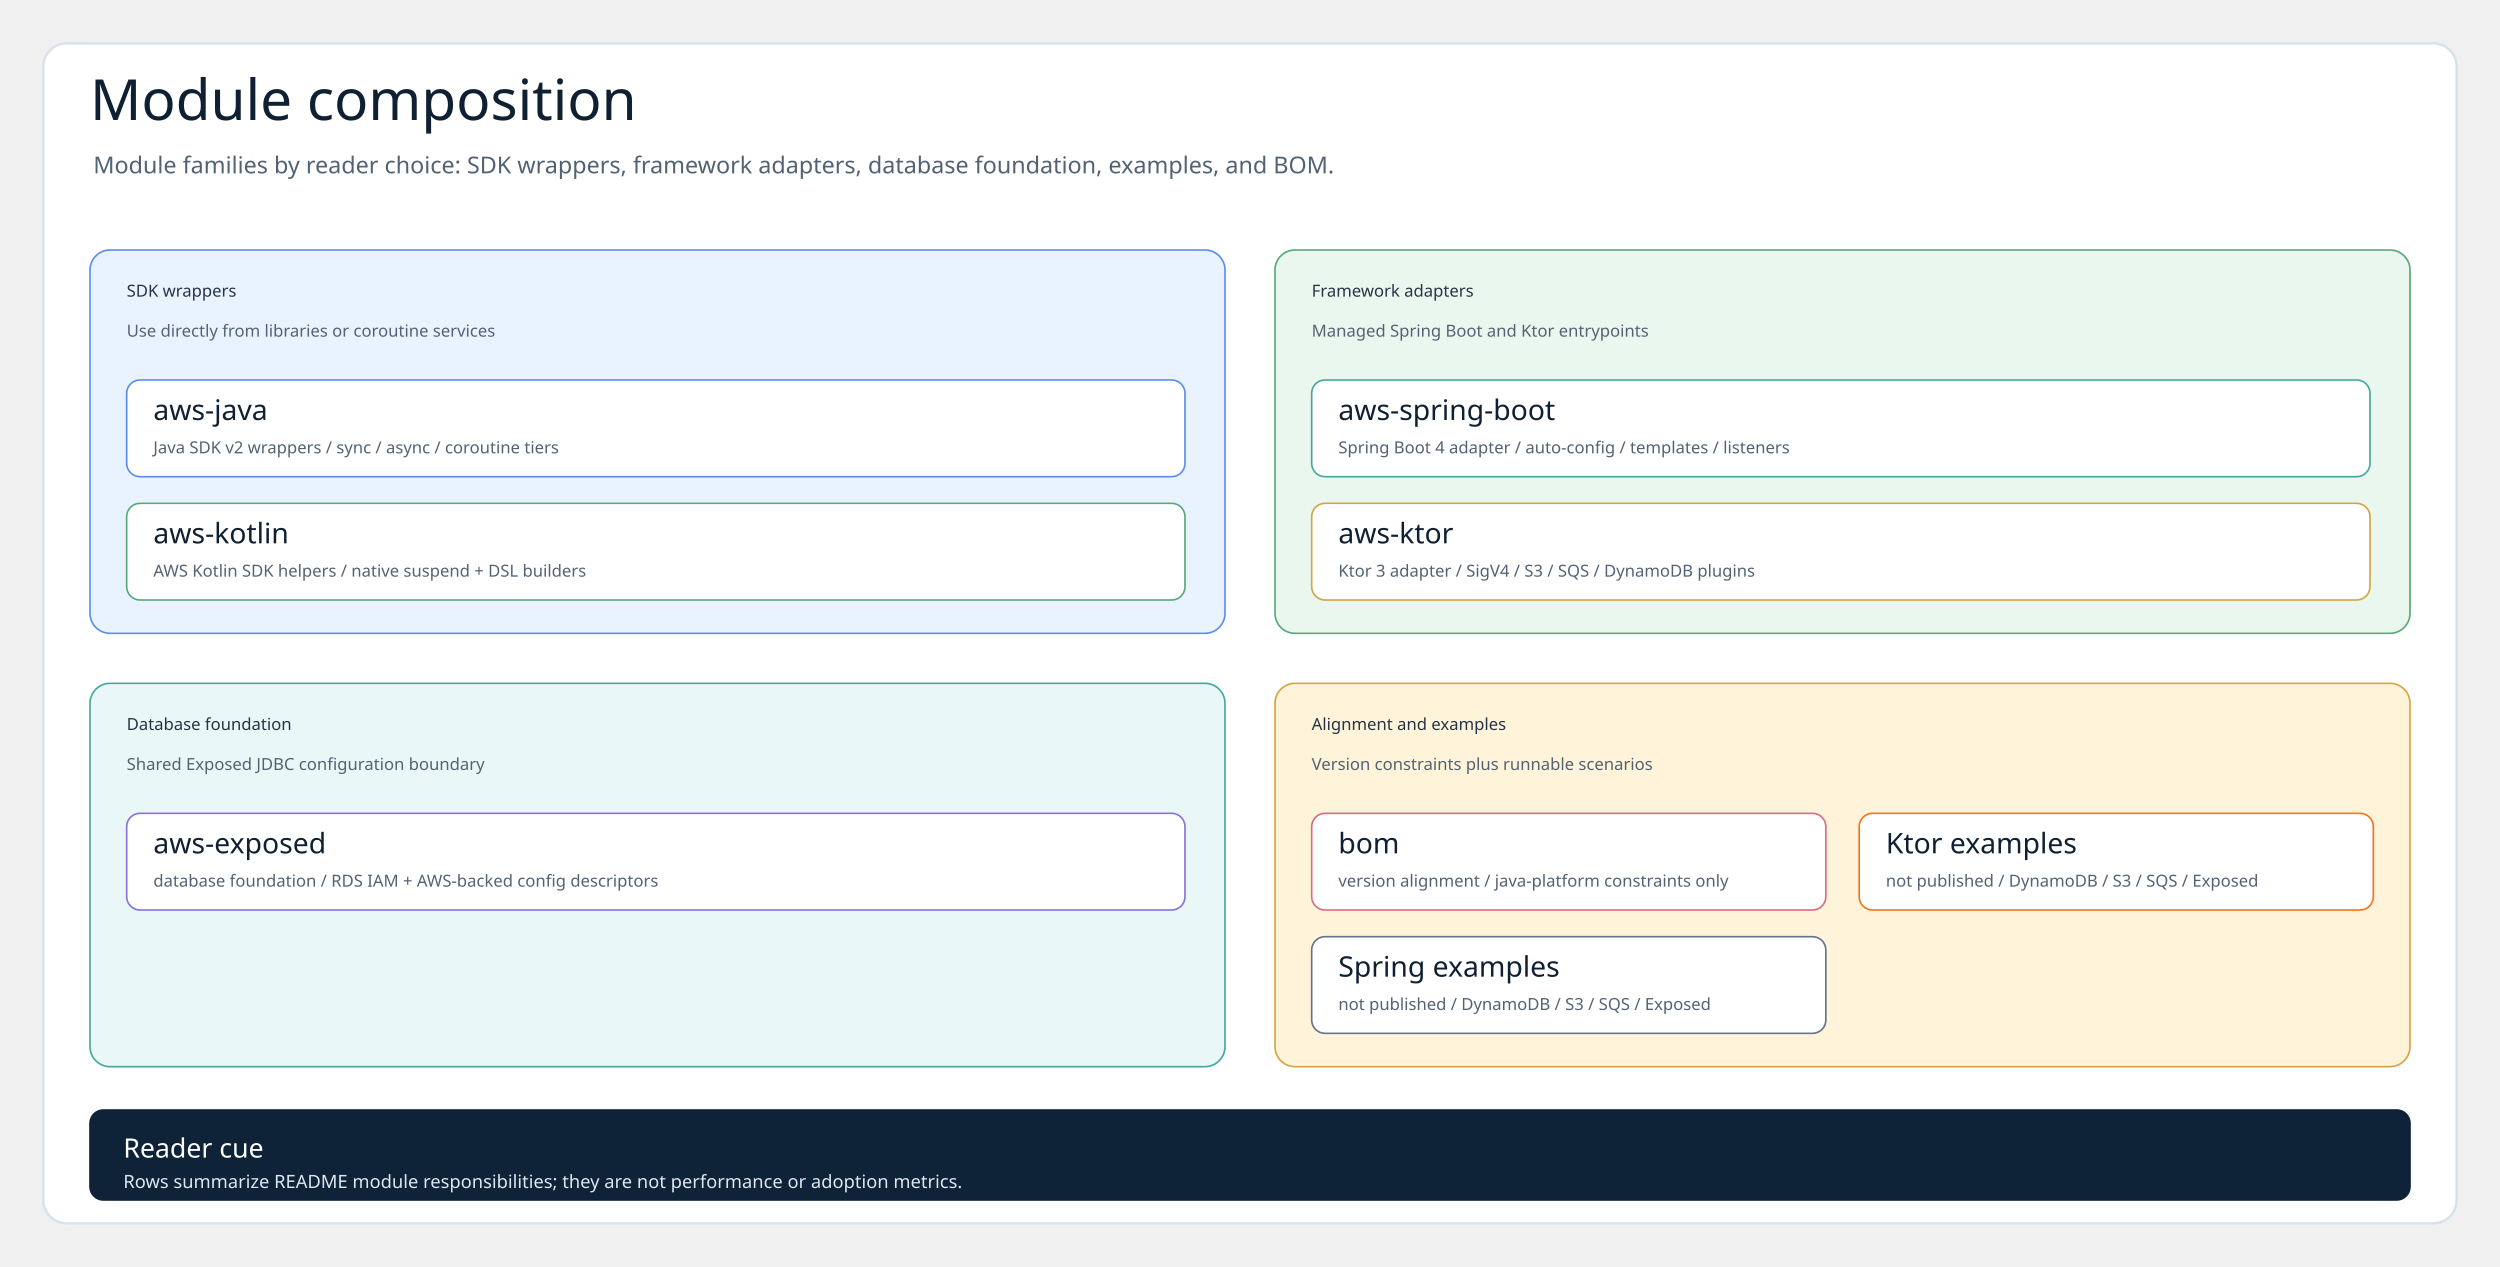
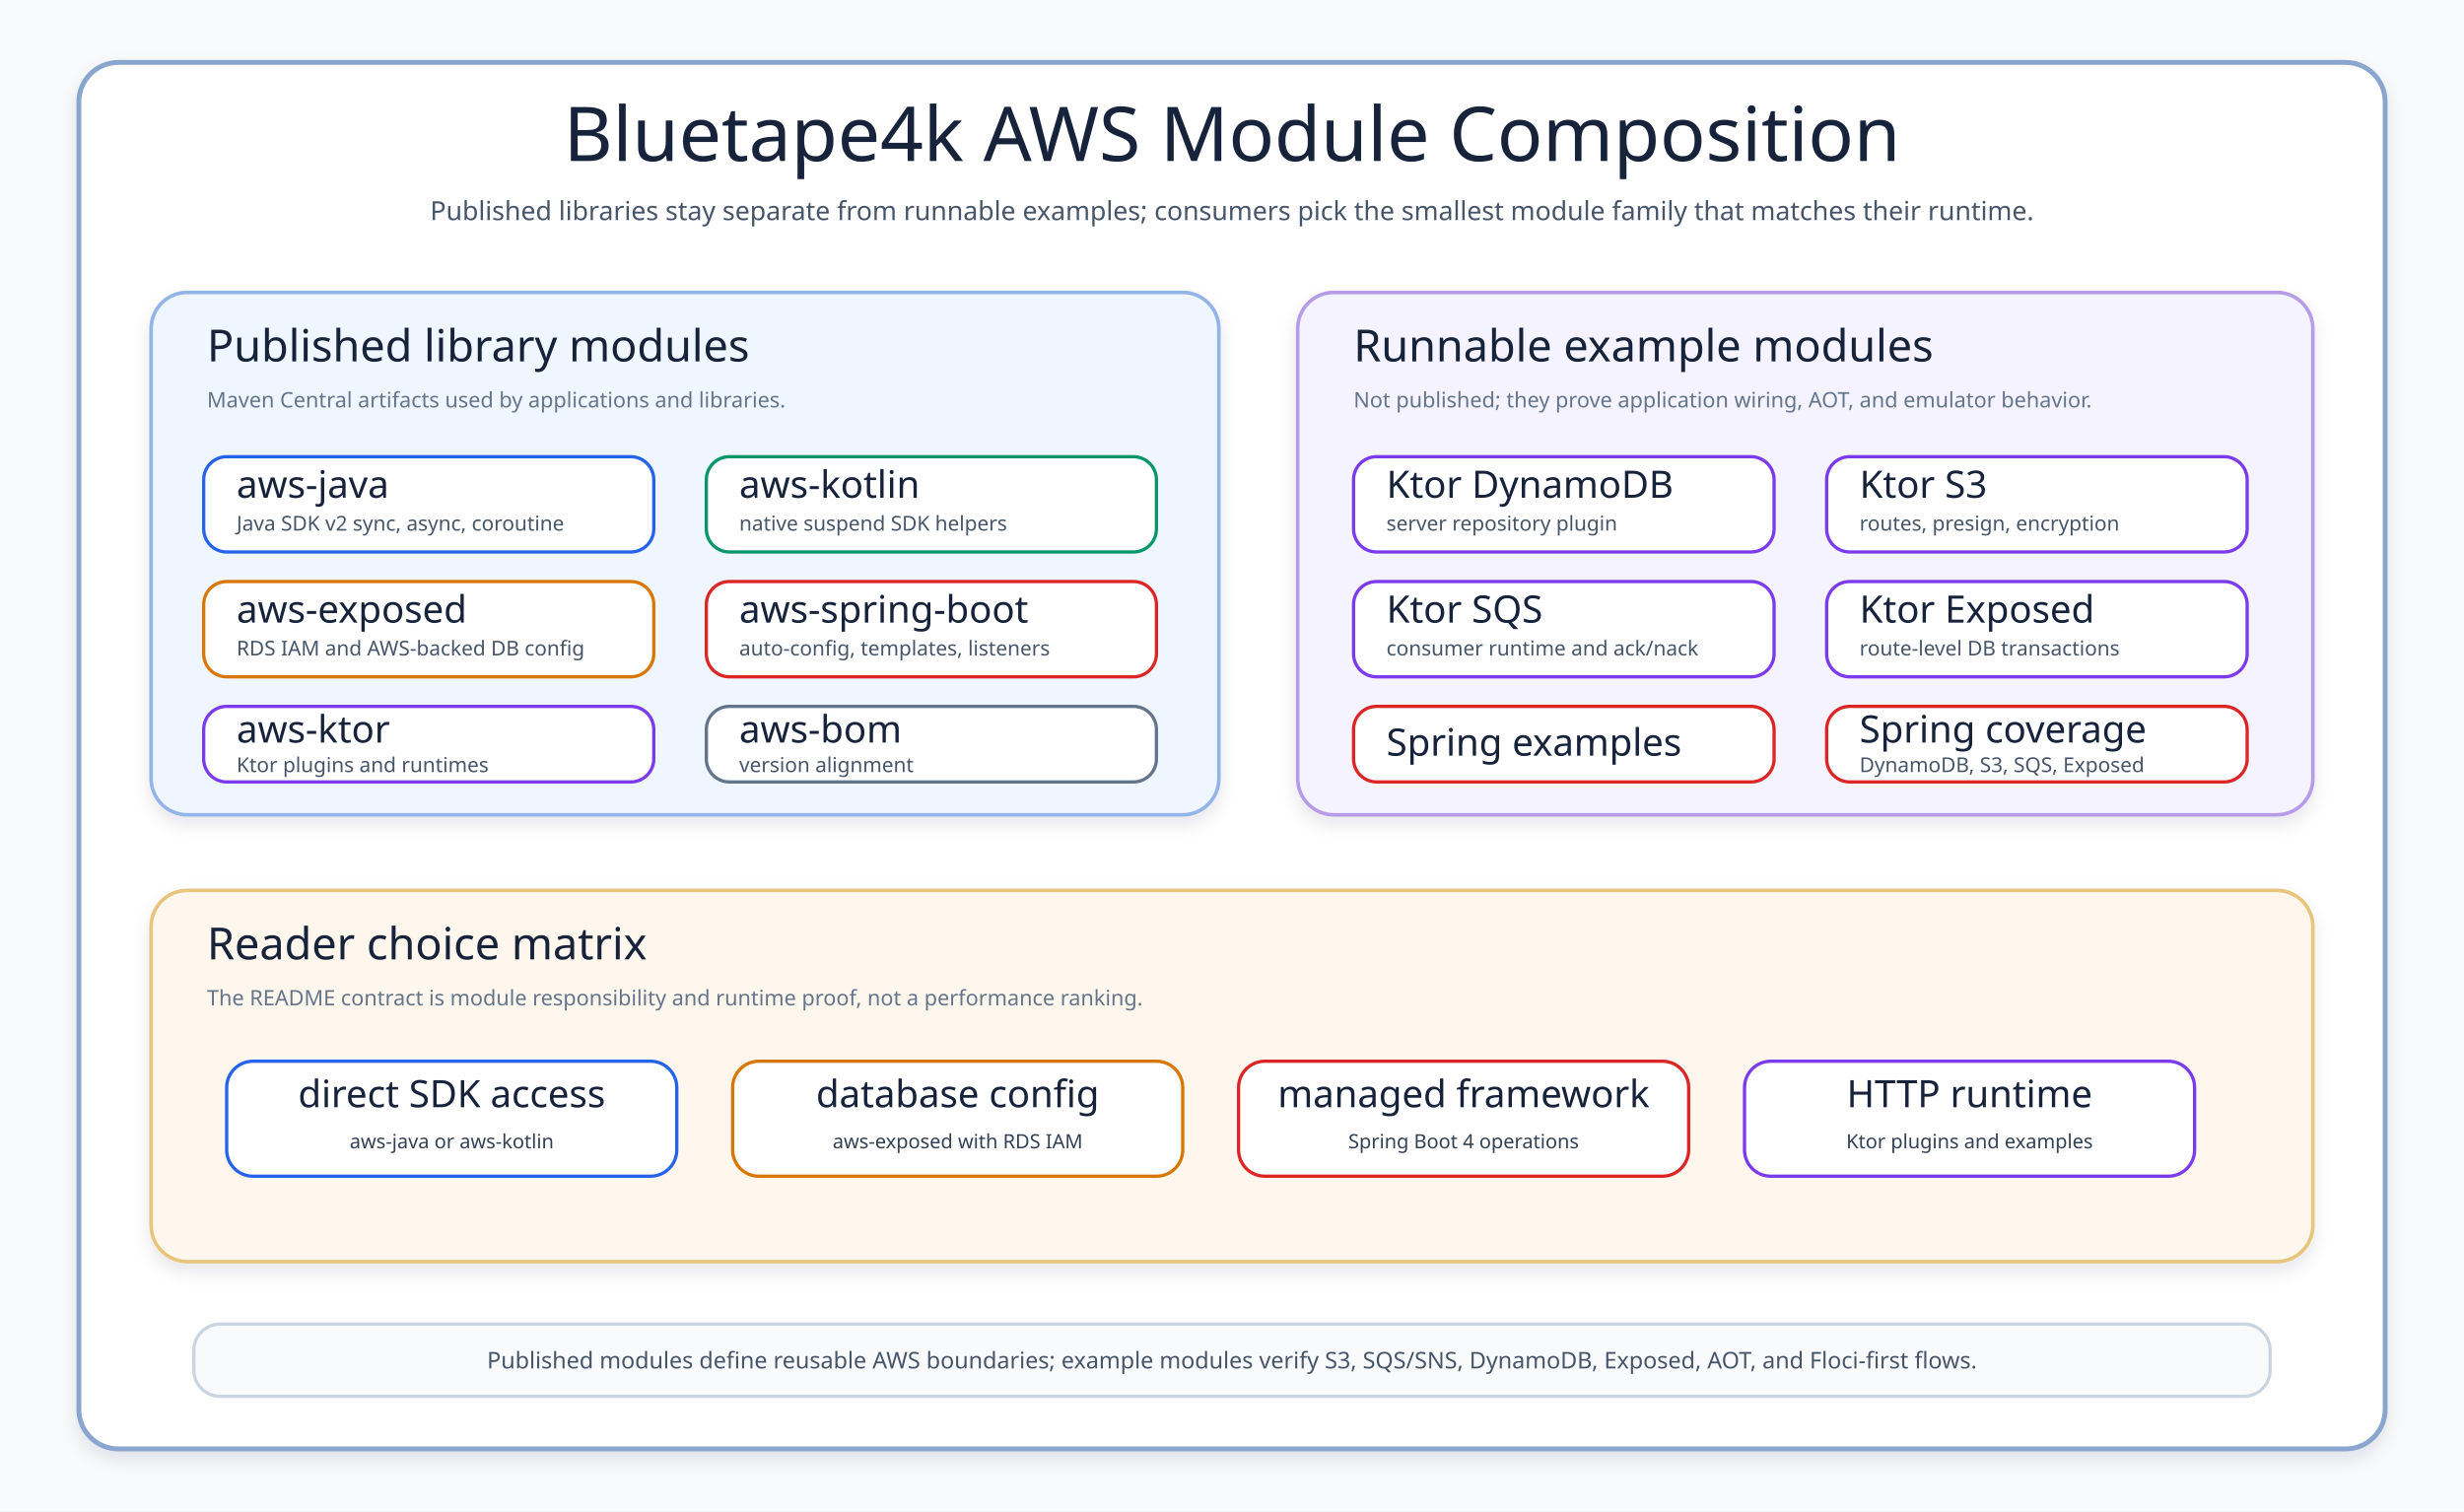
- <svg xmlns="http://www.w3.org/2000/svg" width="1500" height="760" viewBox="0 0 1500 760" role="img" aria-label="Module composition">
+ <svg xmlns="http://www.w3.org/2000/svg" width="1500" height="920" viewBox="0 0 1500 920" role="img" aria-label="Bluetape4k AWS module composition chart">
  <defs>
-     <filter id="shadow" x="-10%" y="-10%" width="120%" height="130%">
-       <feDropShadow dx="0" dy="5" stdDeviation="5" flood-color="#AAB7C6" flood-opacity="0.20" />
+     <filter id="softShadow" x="-8%" y="-8%" width="116%" height="116%">
+       <feDropShadow dx="0" dy="5" stdDeviation="5" flood-color="#0f172a" flood-opacity="0.10" />
    </filter>
+     <style>
+       svg{font-family:"Architects Daughter","Comic Mono","Comic Sans MS",ui-sans-serif,system-ui,sans-serif}
+       .canvas{fill:#f8fafc}
+       .frame{fill:#ffffff;stroke:#8aa6cf;stroke-width:3;filter:url(#softShadow)}
+       .title{font-family:"Architects Daughter";font-size:46px;fill:#17233a}
+       .subtitle{font-family:"Comic Mono";font-size:16px;fill:#475569}
+       .panel{stroke-width:2.2;filter:url(#softShadow)}
+       .panelTitle{font-family:"Architects Daughter";font-size:27px;fill:#17233a}
+       .panelNote{font-family:"Comic Mono";font-size:13px;fill:#64748b}
+       .row{fill:#ffffff;stroke-width:2}
+       .rowTitle{font-family:"Architects Daughter";font-size:23px;fill:#17233a}
+       .rowText{font-family:"Comic Mono";font-size:12.5px;fill:#475569}
+       .badge{fill:#ffffff;stroke-width:2}
+       .badgeText{font-family:"Comic Mono";font-size:12px;fill:#334155}
+       .footer{fill:#f8fafc;stroke:#cbd5e1;stroke-width:2}
+       .footerText{font-family:"Comic Mono";font-size:14px;fill:#475569}
+     </style>
  </defs>
-   <style>
-   svg{background:#F5F7FA}
-   .frame{fill:#FFFFFF;stroke:#D9E2EC;stroke-width:1.5}
-   .title{font-family:"Architects Daughter";font-size:34px;fill:#102033}
-   .seqTitle{font-family:"Architects Daughter";font-size:44px;fill:#102033}
-   .seqSubtitle{font-family:"Comic Mono";font-size:16px;fill:#526274}
-   .seqParticipantTitle{font-family:"Architects Daughter";font-size:24px;fill:#102033}
-   .seqParticipantDetail{font-family:"Comic Mono";font-size:13px;fill:#526274}
-   .subtitle,.detail,.tiny,.label{font-family:"Comic Mono";fill:#526274}
-   .subtitle{font-size:14px}
-   .label{font-size:12px;fill:#344456}
-   .card-title{font-family:"Architects Daughter";font-size:20px;fill:#102033}
-   .detail{font-size:13px}
-   .tiny{font-size:10px}
-   .chip{font-family:"Comic Mono";font-size:10px;fill:#243447}
-   .card{stroke-width:2;filter:url(#shadow)}
-   .edge{fill:none;stroke-width:2.4;stroke-linecap:round;stroke-linejoin:round}
-   .seq{fill:none;stroke-width:3;stroke-linecap:round;stroke-linejoin:round}
-   .seqReturn{fill:none;stroke-width:2.7;stroke-linecap:round;stroke-linejoin:round;stroke-dasharray:8 7}
-   .labelPill{fill:#FFFFFF;stroke:#D6E3EF;stroke-width:1.4}
-   .numberBadge{font-family:"Comic Mono";font-size:12px;fill:#FFFFFF}
-   .altBox{fill:#FFFFFF;fill-opacity:.44;stroke:#D6A441;stroke-width:1.8;stroke-dasharray:8 8}
-   .activation{stroke-width:1.4}
-   .footer{fill:#0E2238;stroke:#0E2238}
-   .footer-title{font-family:"Architects Daughter";font-size:16px;fill:#FFFFFF}
-   .footer-detail{font-family:"Comic Mono";font-size:11px;fill:#DDE7F2}
-   .seq-line{stroke:#CBD5E1;stroke-width:1.6;stroke-dasharray:6 8}
-   .bar-label{font-family:"Architects Daughter";font-size:17px;fill:#102033}
- </style>
-   <rect x="26" y="26" width="1448" height="708" rx="14" class="frame" />
-   <text class="title" x="54" y="72">Module composition</text>
-   <text class="subtitle" x="56" y="104">Module families by reader choice: SDK wrappers, framework adapters, database foundation, examples, and BOM.</text>
-   <rect x="54.0" y="150.0" width="681.0" height="230.0" rx="12" fill="#E8F3FF" stroke="#5B8DEF" />
-   <text class="chip" x="76.0" y="178.0">SDK wrappers</text>
-   <text class="tiny" x="76.0" y="202.0" fill="#2F6DE0">Use directly from libraries or coroutine services</text>
-   <rect x="76.0" y="228.0" width="635.0" height="58" rx="8" fill="#FFFFFF" stroke="#5B8DEF" />
-   <text class="bar-label" x="92.0" y="252.0">aws-java</text>
-   <text class="tiny" x="92.0" y="272.0" fill="#2F6DE0">Java SDK v2 wrappers / sync / async / coroutine tiers</text>
-   <rect x="76.0" y="302.0" width="635.0" height="58" rx="8" fill="#FFFFFF" stroke="#58A978" />
-   <text class="bar-label" x="92.0" y="326.0">aws-kotlin</text>
-   <text class="tiny" x="92.0" y="346.0" fill="#2F8B57">AWS Kotlin SDK helpers / native suspend + DSL builders</text>
-   <rect x="765.0" y="150.0" width="681.0" height="230.0" rx="12" fill="#EAF7EF" stroke="#58A978" />
-   <text class="chip" x="787.0" y="178.0">Framework adapters</text>
-   <text class="tiny" x="787.0" y="202.0" fill="#2F8B57">Managed Spring Boot and Ktor entrypoints</text>
-   <rect x="787.0" y="228.0" width="635.0" height="58" rx="8" fill="#FFFFFF" stroke="#45A7A1" />
-   <text class="bar-label" x="803.0" y="252.0">aws-spring-boot</text>
-   <text class="tiny" x="803.0" y="272.0" fill="#168E86">Spring Boot 4 adapter / auto-config / templates / listeners</text>
-   <rect x="787.0" y="302.0" width="635.0" height="58" rx="8" fill="#FFFFFF" stroke="#D6A441" />
-   <text class="bar-label" x="803.0" y="326.0">aws-ktor</text>
-   <text class="tiny" x="803.0" y="346.0" fill="#B98518">Ktor 3 adapter / SigV4 / S3 / SQS / DynamoDB plugins</text>
-   <rect x="54.0" y="410.0" width="681.0" height="230.0" rx="12" fill="#E9F7F6" stroke="#45A7A1" />
-   <text class="chip" x="76.0" y="438.0">Database foundation</text>
-   <text class="tiny" x="76.0" y="462.0" fill="#168E86">Shared Exposed JDBC configuration boundary</text>
-   <rect x="76.0" y="488.0" width="635.0" height="58" rx="8" fill="#FFFFFF" stroke="#8A72D6" />
-   <text class="bar-label" x="92.0" y="512.0">aws-exposed</text>
-   <text class="tiny" x="92.0" y="532.0" fill="#7255C7">database foundation / RDS IAM + AWS-backed config descriptors</text>
-   <rect x="765.0" y="410.0" width="681.0" height="230.0" rx="12" fill="#FFF3D9" stroke="#D6A441" />
-   <text class="chip" x="787.0" y="438.0">Alignment and examples</text>
-   <text class="tiny" x="787.0" y="462.0" fill="#B98518">Version constraints plus runnable scenarios</text>
-   <rect x="787.0" y="488.0" width="308.5" height="58" rx="8" fill="#FFFFFF" stroke="#DC6B82" />
-   <text class="bar-label" x="803.0" y="512.0">bom</text>
-   <text class="tiny" x="803.0" y="532.0" fill="#C74E68">version alignment / java-platform constraints only</text>
-   <rect x="1115.5" y="488.0" width="308.5" height="58" rx="8" fill="#FFFFFF" stroke="#F97316" />
-   <text class="bar-label" x="1131.5" y="512.0">Ktor examples</text>
-   <text class="tiny" x="1131.5" y="532.0" fill="#EA580C">not published / DynamoDB / S3 / SQS / Exposed</text>
-   <rect x="787.0" y="562.0" width="308.5" height="58" rx="8" fill="#FFFFFF" stroke="#64748B" />
-   <text class="bar-label" x="803.0" y="586.0">Spring examples</text>
-   <text class="tiny" x="803.0" y="606.0" fill="#475569">not published / DynamoDB / S3 / SQS / Exposed</text>
-   <rect class="footer" x="54" y="666" width="1392" height="54" rx="8" />
-   <text class="footer-title" x="74" y="689" dominant-baseline="middle">Reader cue</text>
-   <text class="footer-detail" x="74" y="709" dominant-baseline="middle">Rows summarize README module responsibilities; they are not performance or adoption metrics.</text>
+   <rect class="canvas" width="1500" height="920" />
+   <rect class="frame" x="48" y="38" width="1404" height="844" rx="24" />
+   <text class="title" x="750" y="98" text-anchor="middle">Bluetape4k AWS Module Composition</text>
+   <text class="subtitle" x="750" y="134" text-anchor="middle">Published libraries stay separate from runnable examples; consumers pick the smallest module family that matches their runtime.</text>
+   <g id="published-libraries">
+     <rect class="panel" x="92" y="178" width="650" height="318" rx="22" fill="#eff6ff" stroke="#93b4e6" />
+     <text class="panelTitle" x="126" y="220">Published library modules</text>
+     <text class="panelNote" x="126" y="248">Maven Central artifacts used by applications and libraries.</text>
+     <rect class="row" x="124" y="278" width="274" height="58" rx="14" stroke="#2563eb" />
+     <text class="rowTitle" x="144" y="303">aws-java</text>
+     <text class="rowText" x="144" y="323">Java SDK v2 sync, async, coroutine</text>
+     <rect class="row" x="430" y="278" width="274" height="58" rx="14" stroke="#059669" />
+     <text class="rowTitle" x="450" y="303">aws-kotlin</text>
+     <text class="rowText" x="450" y="323">native suspend SDK helpers</text>
+     <rect class="row" x="124" y="354" width="274" height="58" rx="14" stroke="#d97706" />
+     <text class="rowTitle" x="144" y="379">aws-exposed</text>
+     <text class="rowText" x="144" y="399">RDS IAM and AWS-backed DB config</text>
+     <rect class="row" x="430" y="354" width="274" height="58" rx="14" stroke="#dc2626" />
+     <text class="rowTitle" x="450" y="379">aws-spring-boot</text>
+     <text class="rowText" x="450" y="399">auto-config, templates, listeners</text>
+     <rect class="row" x="124" y="430" width="274" height="46" rx="14" stroke="#7c3aed" />
+     <text class="rowTitle" x="144" y="452">aws-ktor</text>
+     <text class="rowText" x="144" y="470">Ktor plugins and runtimes</text>
+     <rect class="row" x="430" y="430" width="274" height="46" rx="14" stroke="#64748b" />
+     <text class="rowTitle" x="450" y="452">aws-bom</text>
+     <text class="rowText" x="450" y="470">version alignment</text>
+   </g>
+   <g id="examples">
+     <rect class="panel" x="790" y="178" width="618" height="318" rx="22" fill="#f5f3ff" stroke="#b59ce8" />
+     <text class="panelTitle" x="824" y="220">Runnable example modules</text>
+     <text class="panelNote" x="824" y="248">Not published; they prove application wiring, AOT, and emulator behavior.</text>
+     <rect class="row" x="824" y="278" width="256" height="58" rx="14" stroke="#7c3aed" />
+     <text class="rowTitle" x="844" y="303">Ktor DynamoDB</text>
+     <text class="rowText" x="844" y="323">server repository plugin</text>
+     <rect class="row" x="1112" y="278" width="256" height="58" rx="14" stroke="#7c3aed" />
+     <text class="rowTitle" x="1132" y="303">Ktor S3</text>
+     <text class="rowText" x="1132" y="323">routes, presign, encryption</text>
+     <rect class="row" x="824" y="354" width="256" height="58" rx="14" stroke="#7c3aed" />
+     <text class="rowTitle" x="844" y="379">Ktor SQS</text>
+     <text class="rowText" x="844" y="399">consumer runtime and ack/nack</text>
+     <rect class="row" x="1112" y="354" width="256" height="58" rx="14" stroke="#7c3aed" />
+     <text class="rowTitle" x="1132" y="379">Ktor Exposed</text>
+     <text class="rowText" x="1132" y="399">route-level DB transactions</text>
+     <rect class="row" x="824" y="430" width="256" height="46" rx="14" stroke="#dc2626" />
+     <text class="rowTitle" x="844" y="460">Spring examples</text>
+     <rect class="row" x="1112" y="430" width="256" height="46" rx="14" stroke="#dc2626" />
+     <text class="rowTitle" x="1132" y="452">Spring coverage</text>
+     <text class="rowText" x="1132" y="470">DynamoDB, S3, SQS, Exposed</text>
+   </g>
+   <g id="status-matrix">
+     <rect class="panel" x="92" y="542" width="1316" height="226" rx="22" fill="#fff7ed" stroke="#e8c47b" />
+     <text class="panelTitle" x="126" y="584">Reader choice matrix</text>
+     <text class="panelNote" x="126" y="612">The README contract is module responsibility and runtime proof, not a performance ranking.</text>
+     <rect class="badge" x="138" y="646" width="274" height="70" rx="16" stroke="#2563eb" />
+     <text class="rowTitle" x="275" y="674" text-anchor="middle">direct SDK access</text>
+     <text class="badgeText" x="275" y="699" text-anchor="middle">aws-java or aws-kotlin</text>
+     <rect class="badge" x="446" y="646" width="274" height="70" rx="16" stroke="#d97706" />
+     <text class="rowTitle" x="583" y="674" text-anchor="middle">database config</text>
+     <text class="badgeText" x="583" y="699" text-anchor="middle">aws-exposed with RDS IAM</text>
+     <rect class="badge" x="754" y="646" width="274" height="70" rx="16" stroke="#dc2626" />
+     <text class="rowTitle" x="891" y="674" text-anchor="middle">managed framework</text>
+     <text class="badgeText" x="891" y="699" text-anchor="middle">Spring Boot 4 operations</text>
+     <rect class="badge" x="1062" y="646" width="274" height="70" rx="16" stroke="#7c3aed" />
+     <text class="rowTitle" x="1199" y="674" text-anchor="middle">HTTP runtime</text>
+     <text class="badgeText" x="1199" y="699" text-anchor="middle">Ktor plugins and examples</text>
+   </g>
+   <rect class="footer" x="118" y="806" width="1264" height="44" rx="16" />
+   <text class="footerText" x="750" y="833" text-anchor="middle">Published modules define reusable AWS boundaries; example modules verify S3, SQS/SNS, DynamoDB, Exposed, AOT, and Floci-first flows.</text>
</svg>
